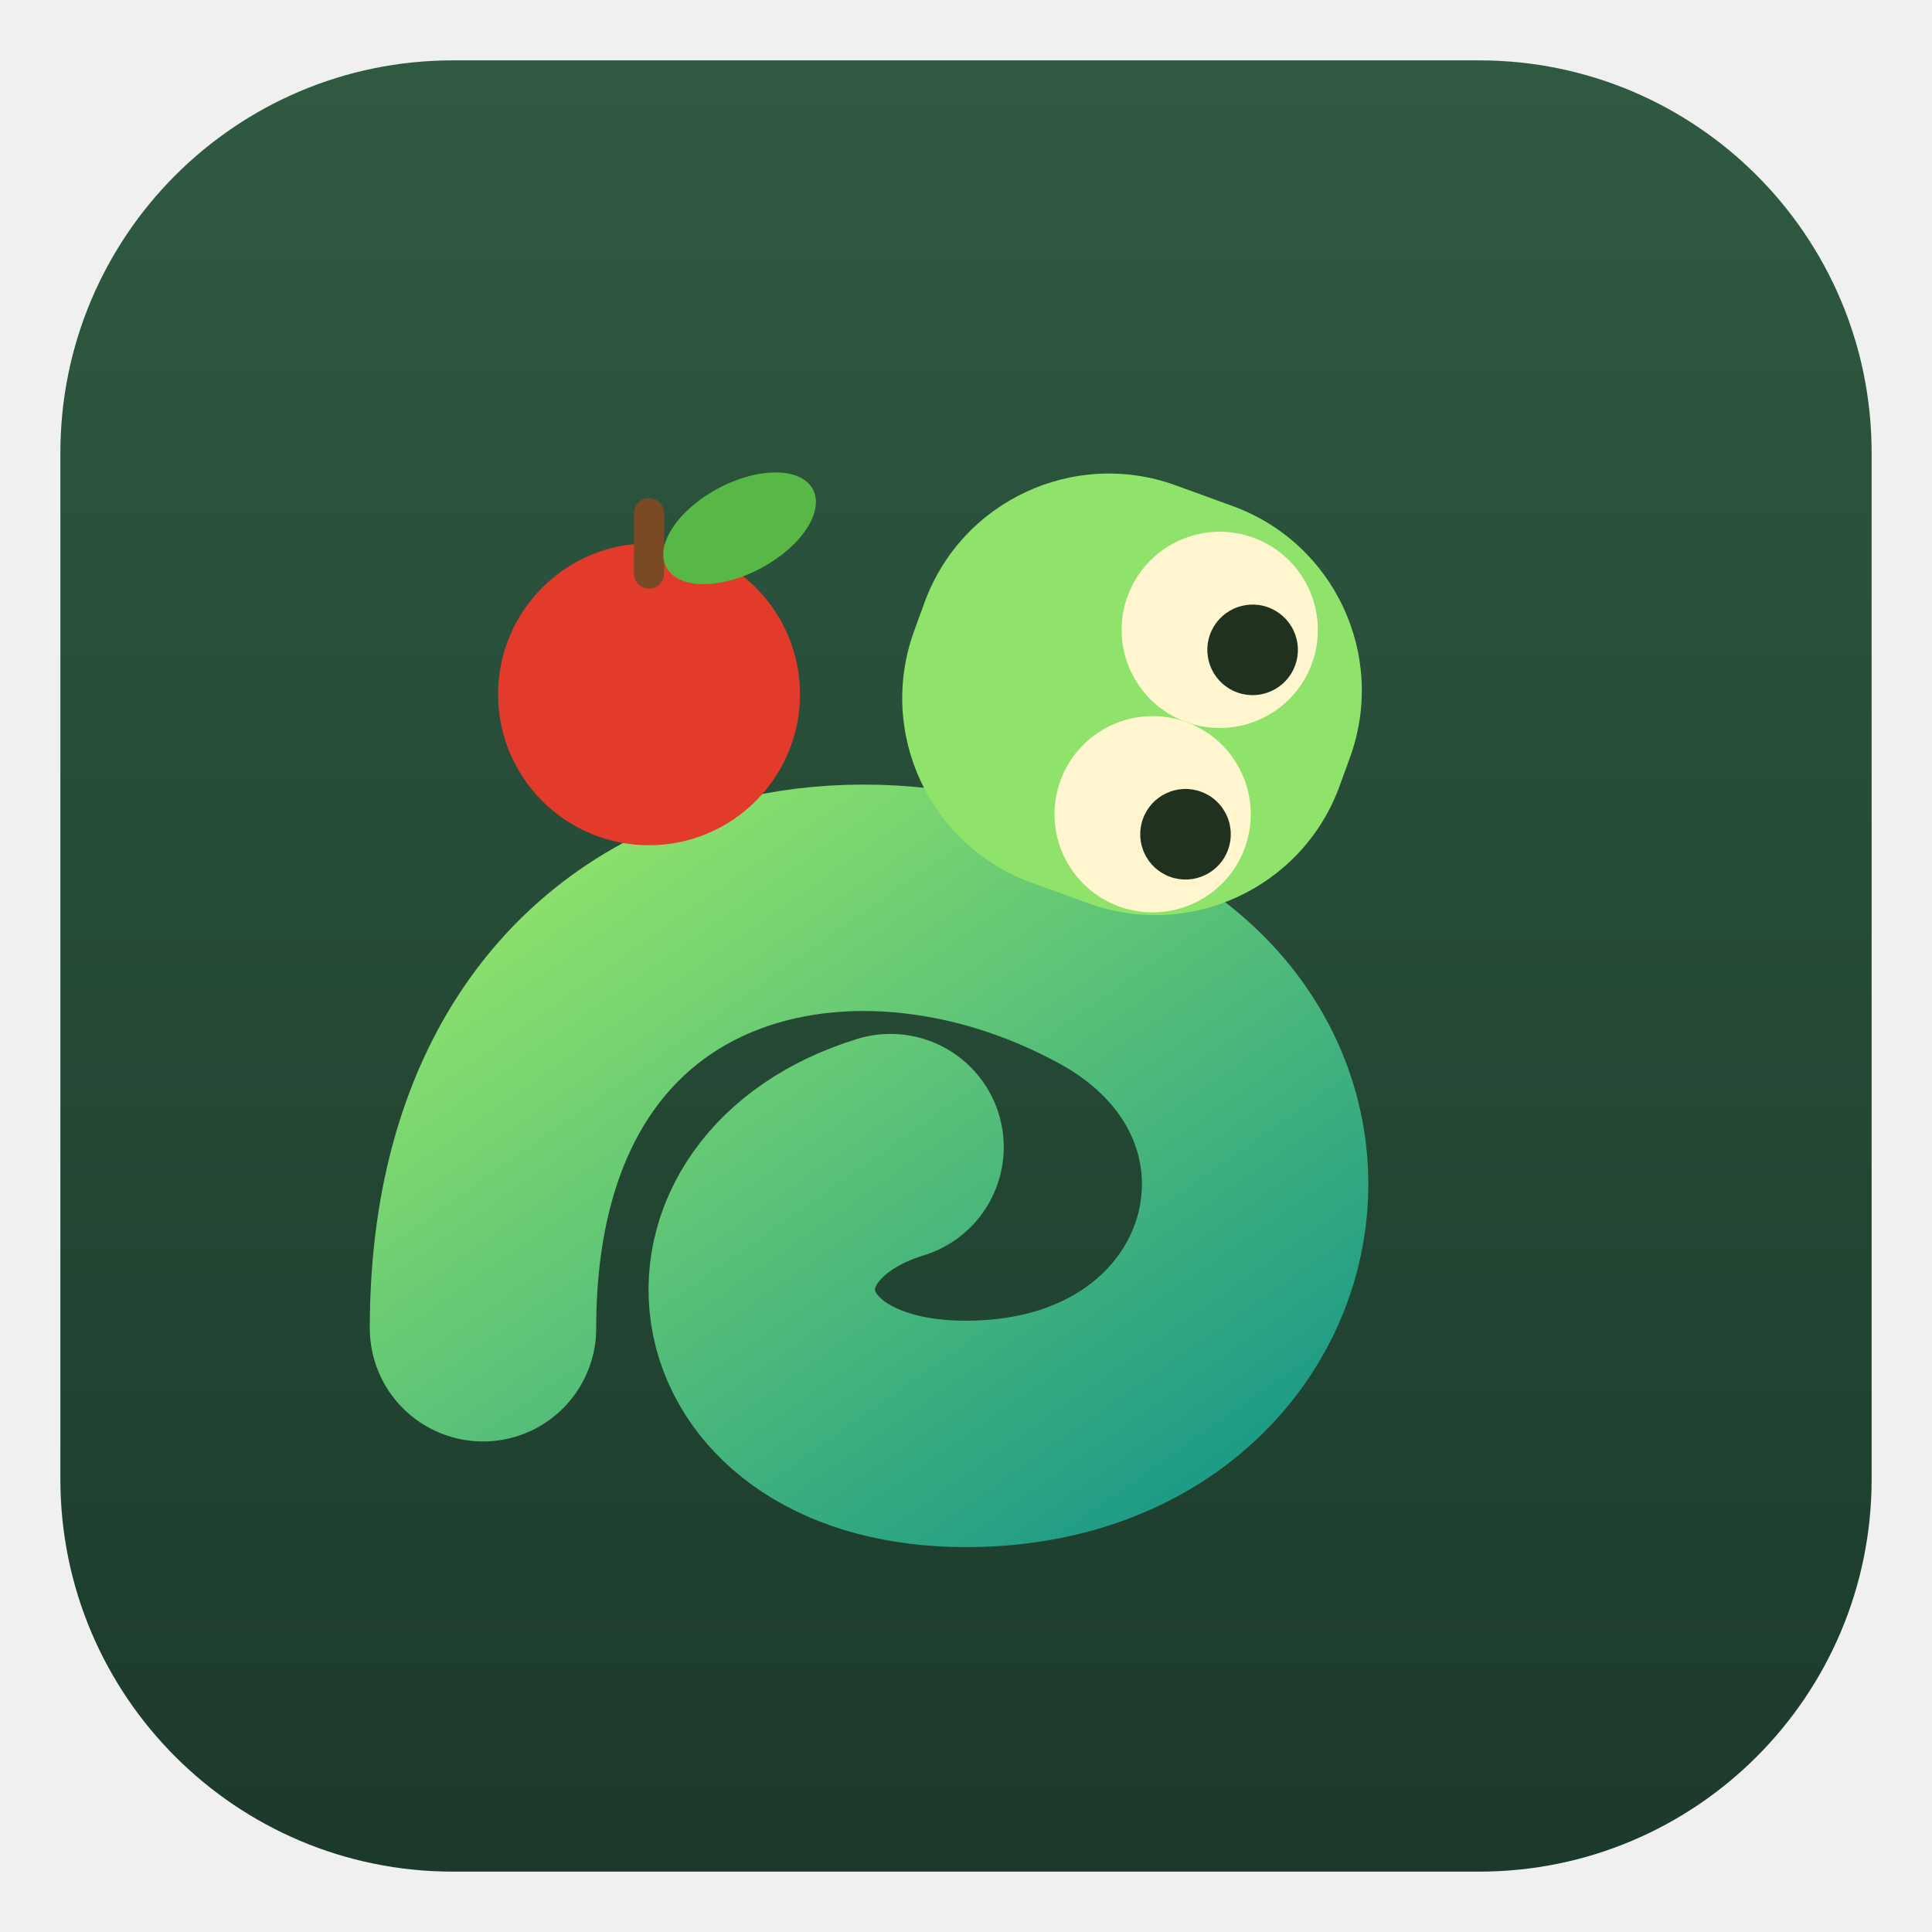
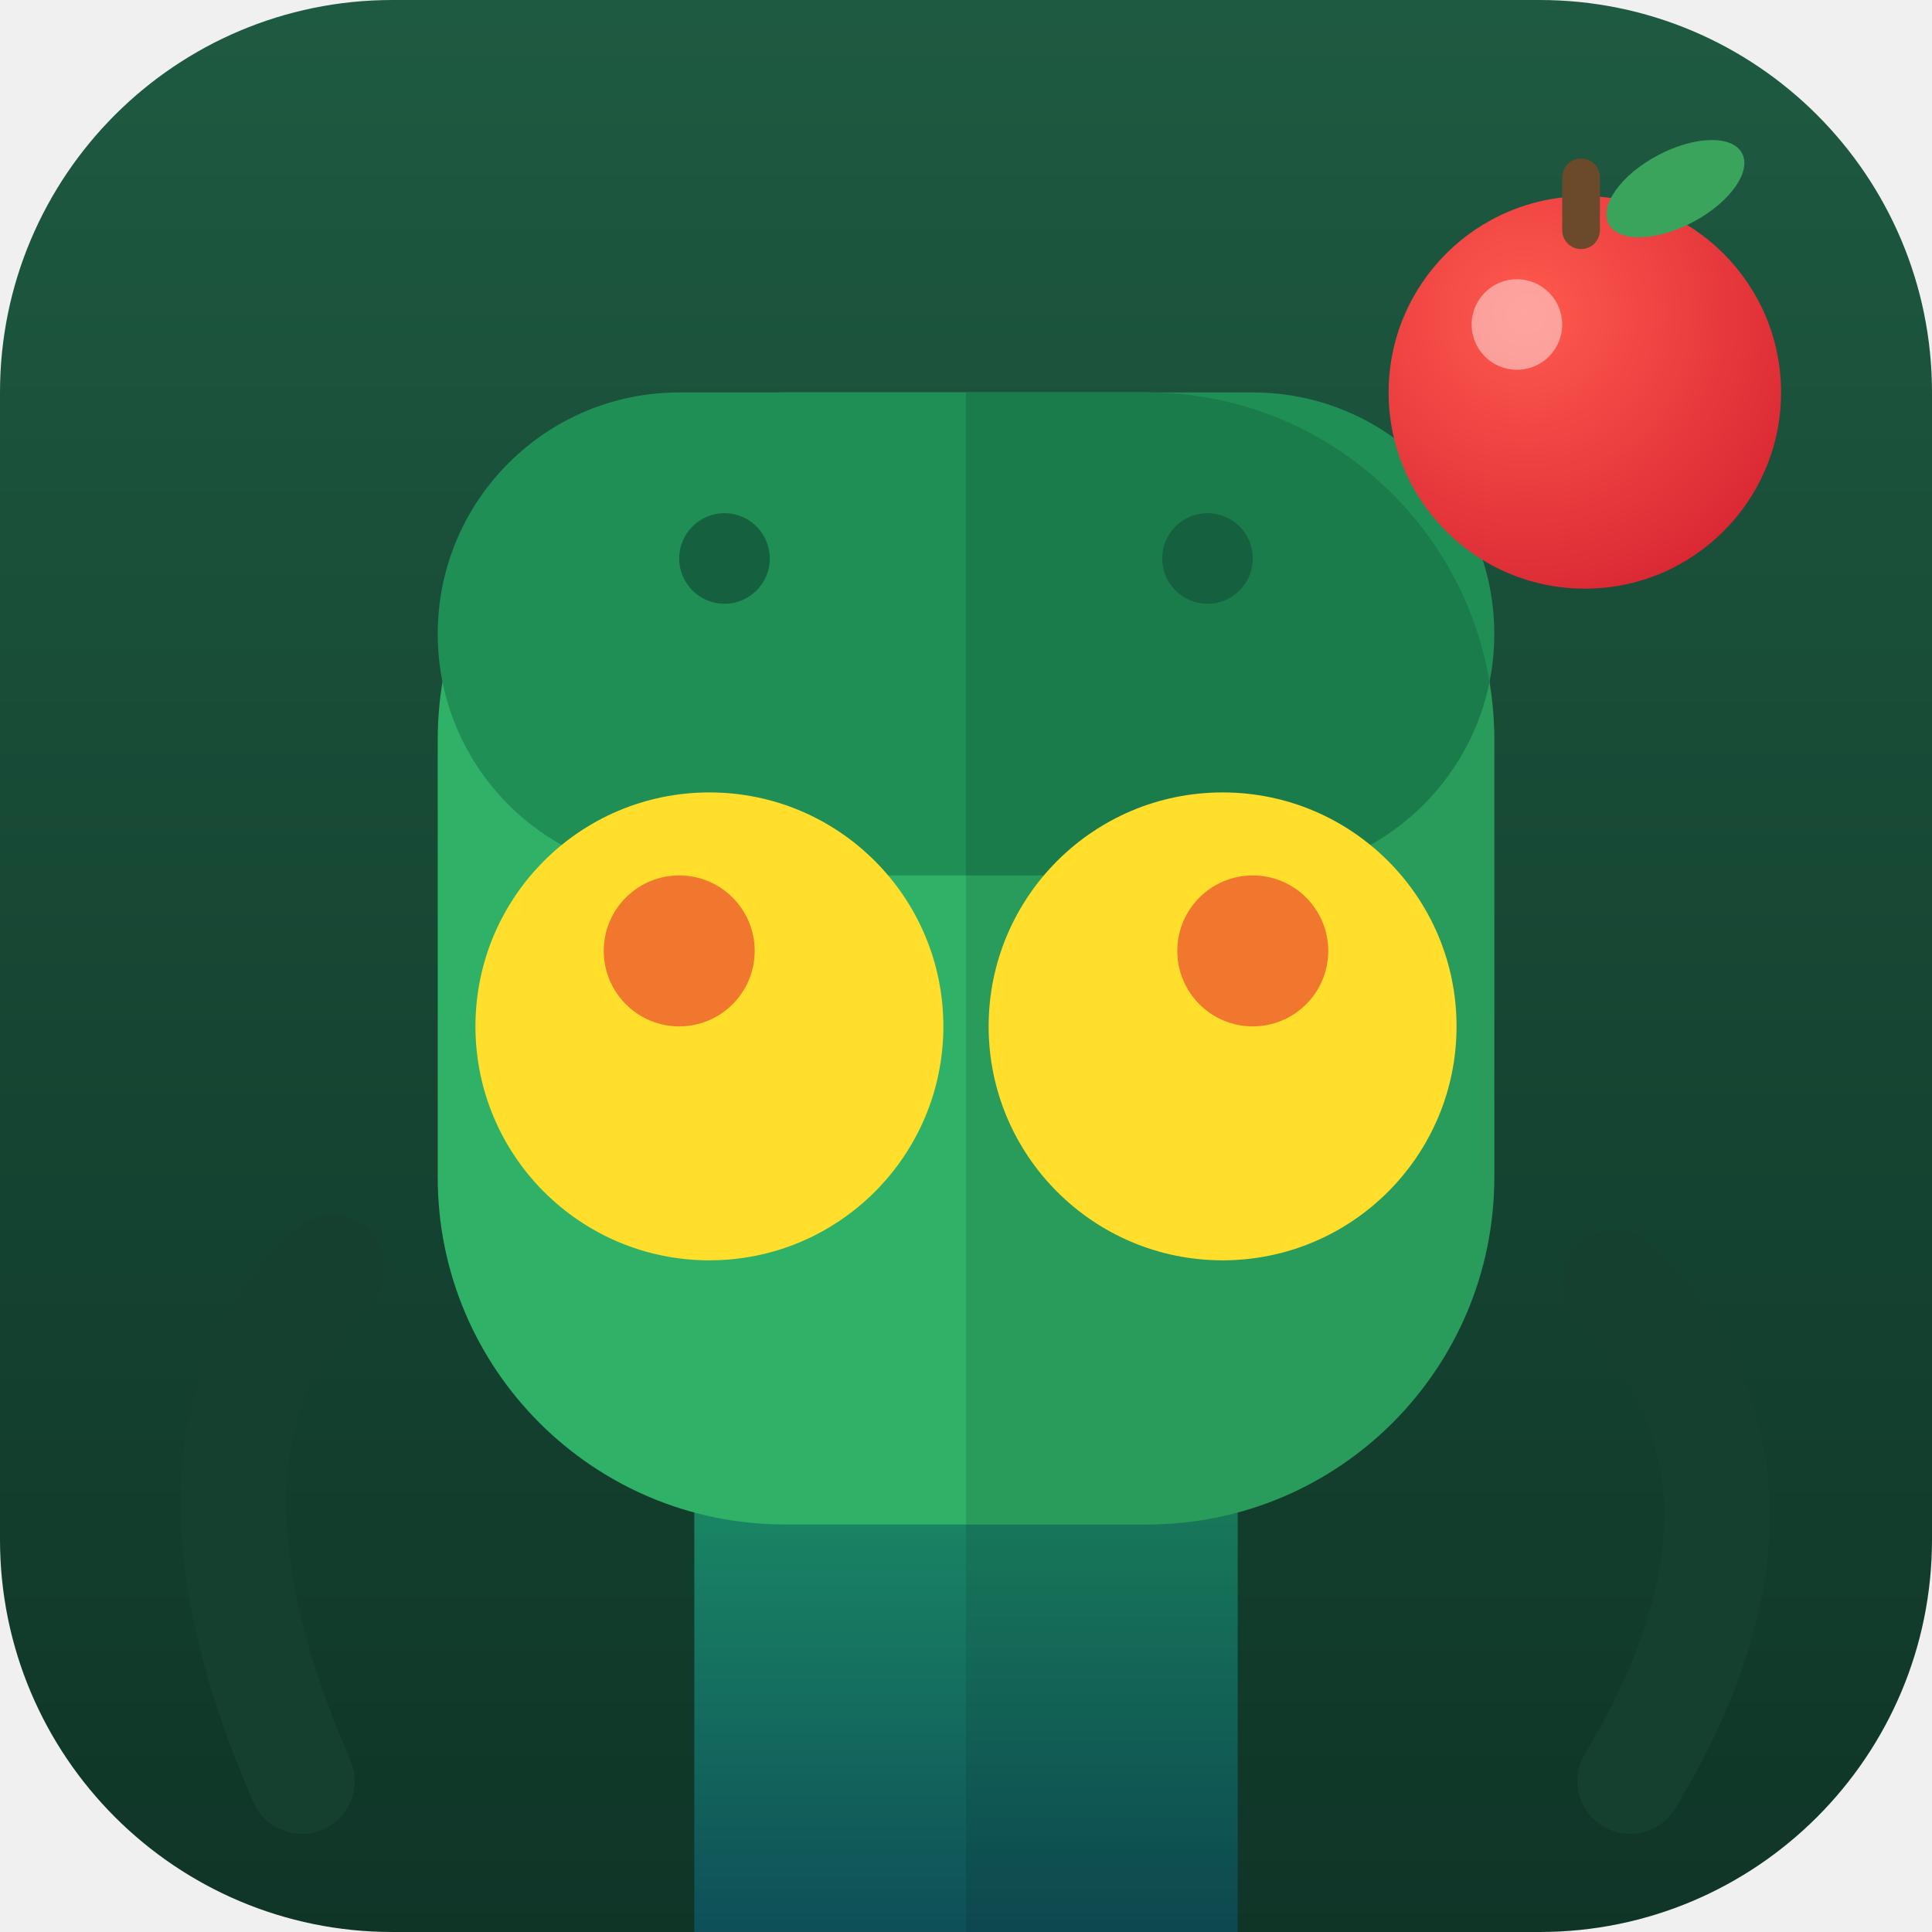
<svg xmlns="http://www.w3.org/2000/svg" width="256" height="256" viewBox="0 0 256 256">
  <defs>
-     <linearGradient id="bg" x1="0" y1="0" x2="0" y2="1">
-       <stop offset="0" stop-color="#2f5a41" />
-       <stop offset="1" stop-color="#1c3a2b" />
+     <linearGradient id="iBg" x1="0" y1="0" x2="0" y2="1">
+       <stop offset="0" stop-color="#1e5a41" />
+       <stop offset="1" stop-color="#0f3527" />
    </linearGradient>
-     <linearGradient id="snake" x1="0" y1="0" x2="1" y2="1">
-       <stop offset="0" stop-color="#8fe36b" />
-       <stop offset="1" stop-color="#1f9c86" />
+     <linearGradient id="iBody" x1="0" y1="256" x2="0" y2="120" gradientUnits="userSpaceOnUse">
+       <stop offset="0" stop-color="#0e4f58" />
+       <stop offset="1" stop-color="#2ad374" />
    </linearGradient>
+     <radialGradient id="iApple" cx="0.35" cy="0.3" r="0.9">
+       <stop offset="0" stop-color="#ff5a4e" />
+       <stop offset="1" stop-color="#d31f2f" />
+     </radialGradient>
+     <clipPath id="iHeadC">
+       <rect x="58" y="52" width="140" height="150" rx="46" />
+     </clipPath>
+     <clipPath id="iRound">
+       <rect x="0" y="0" width="256" height="256" rx="52" />
+     </clipPath>
  </defs>
-   <rect x="8" y="8" width="240" height="240" rx="52" fill="url(#bg)" />
-   <path d="M64 176            C 64 120, 112 108, 148 128            C 180 146, 168 190, 128 190            C 96 190, 92 160, 118 152" fill="none" stroke="url(#snake)" stroke-width="30" stroke-linecap="round" stroke-linejoin="round" />
-   <g transform="translate(150 92) rotate(20)">
-     <rect x="-30" y="-28" width="60" height="56" rx="26" fill="#8fe36b" />
-     <circle cx="8" cy="-12" r="13" fill="#fff6cf" />
-     <circle cx="8" cy="14" r="13" fill="#fff6cf" />
-     <circle cx="13" cy="-11" r="6" fill="#20321f" />
-     <circle cx="13" cy="15" r="6" fill="#20321f" />
+   <g clip-path="url(#iRound)">
+     <rect width="256" height="256" fill="url(#iBg)" />
+     <path d="M 40 236 Q 20 190 44 168 M 216 236 Q 240 196 214 170" stroke="#153f2f" stroke-width="14" fill="none" stroke-linecap="round" />
+     <rect x="92" y="180" width="72" height="76" fill="url(#iBody)" />
+     <rect x="128" y="180" width="36" height="76" fill="#000000" opacity="0.10" />
+     <rect x="58" y="52" width="140" height="150" rx="46" fill="#2fb268" />
+     <rect x="58" y="52" width="140" height="64" rx="32" fill="#1f8f56" />
+     <rect x="128" y="52" width="70" height="150" fill="#000000" opacity="0.13" clip-path="url(#iHeadC)" />
+     <circle cx="94" cy="136" r="31" fill="#ffdf2b" />
+     <circle cx="162" cy="136" r="31" fill="#ffdf2b" />
+     <circle cx="90" cy="126" r="10" fill="#f2772e" />
+     <circle cx="166" cy="126" r="10" fill="#f2772e" />
+     <circle cx="96" cy="74" r="6" fill="#14603f" />
+     <circle cx="160" cy="74" r="6" fill="#14603f" />
+     <circle cx="210" cy="52" r="26" fill="url(#iApple)" />
+     <circle cx="201" cy="43" r="6" fill="#ffffff" opacity="0.45" />
+     <rect x="207" y="21" width="5" height="12" rx="2.5" fill="#6b4a2b" />
+     <ellipse cx="222" cy="25" rx="10" ry="5" fill="#3aa45c" transform="rotate(-28 222 25)" />
  </g>
-   <circle cx="86" cy="92" r="20" fill="#e23b2c" />
-   <rect x="84" y="66" width="4" height="12" rx="2" fill="#7a4a25" />
-   <ellipse cx="98" cy="70" rx="11" ry="6" transform="rotate(-28 98 70)" fill="#57b845" />
</svg>
